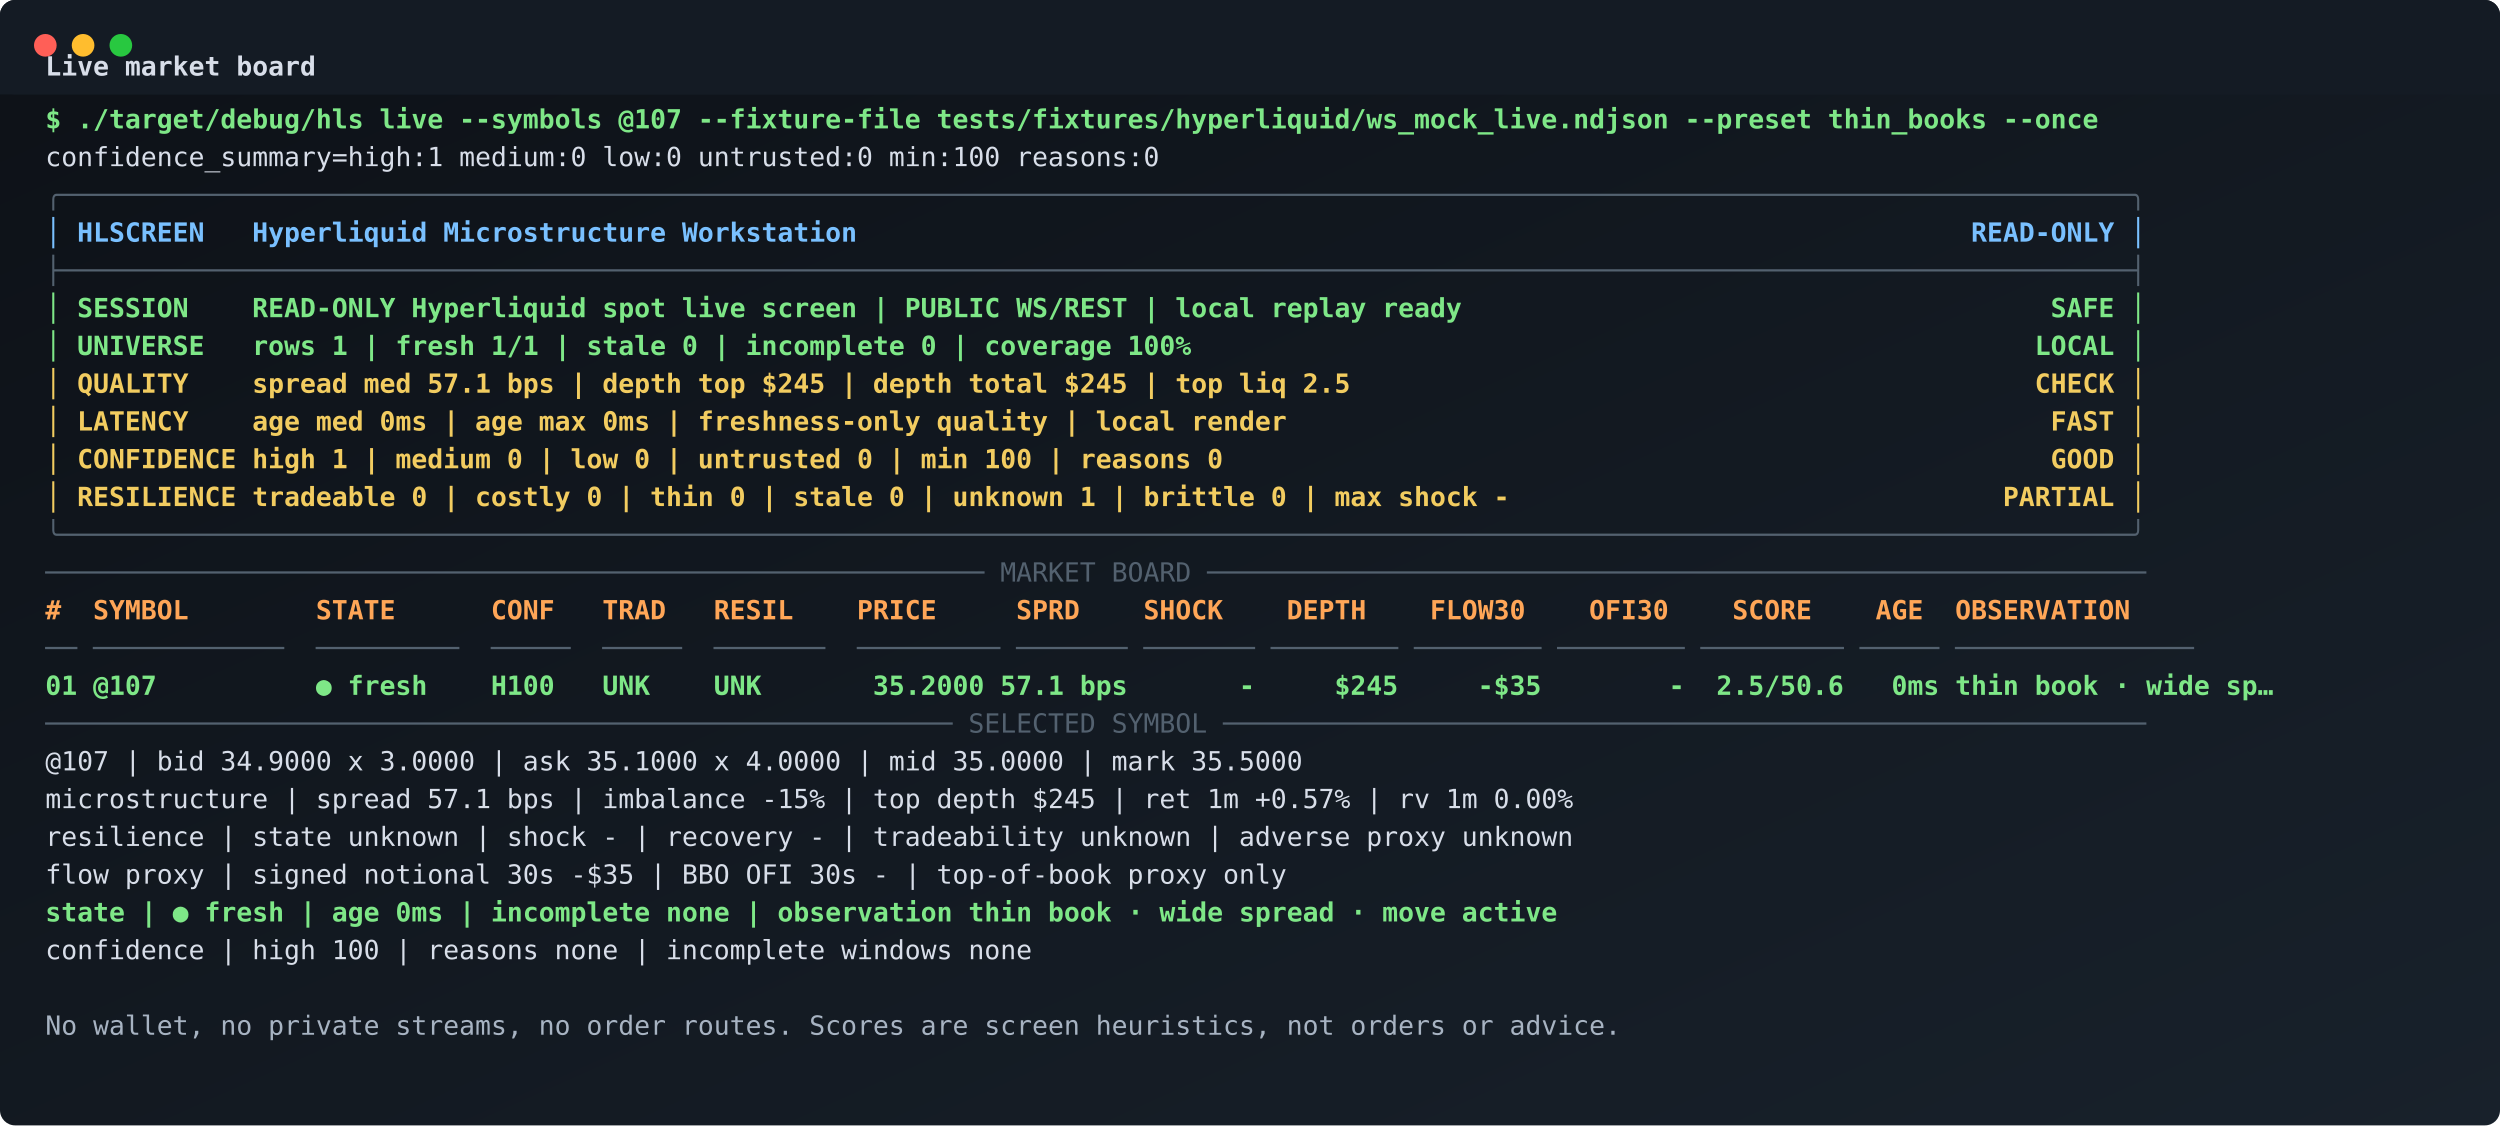
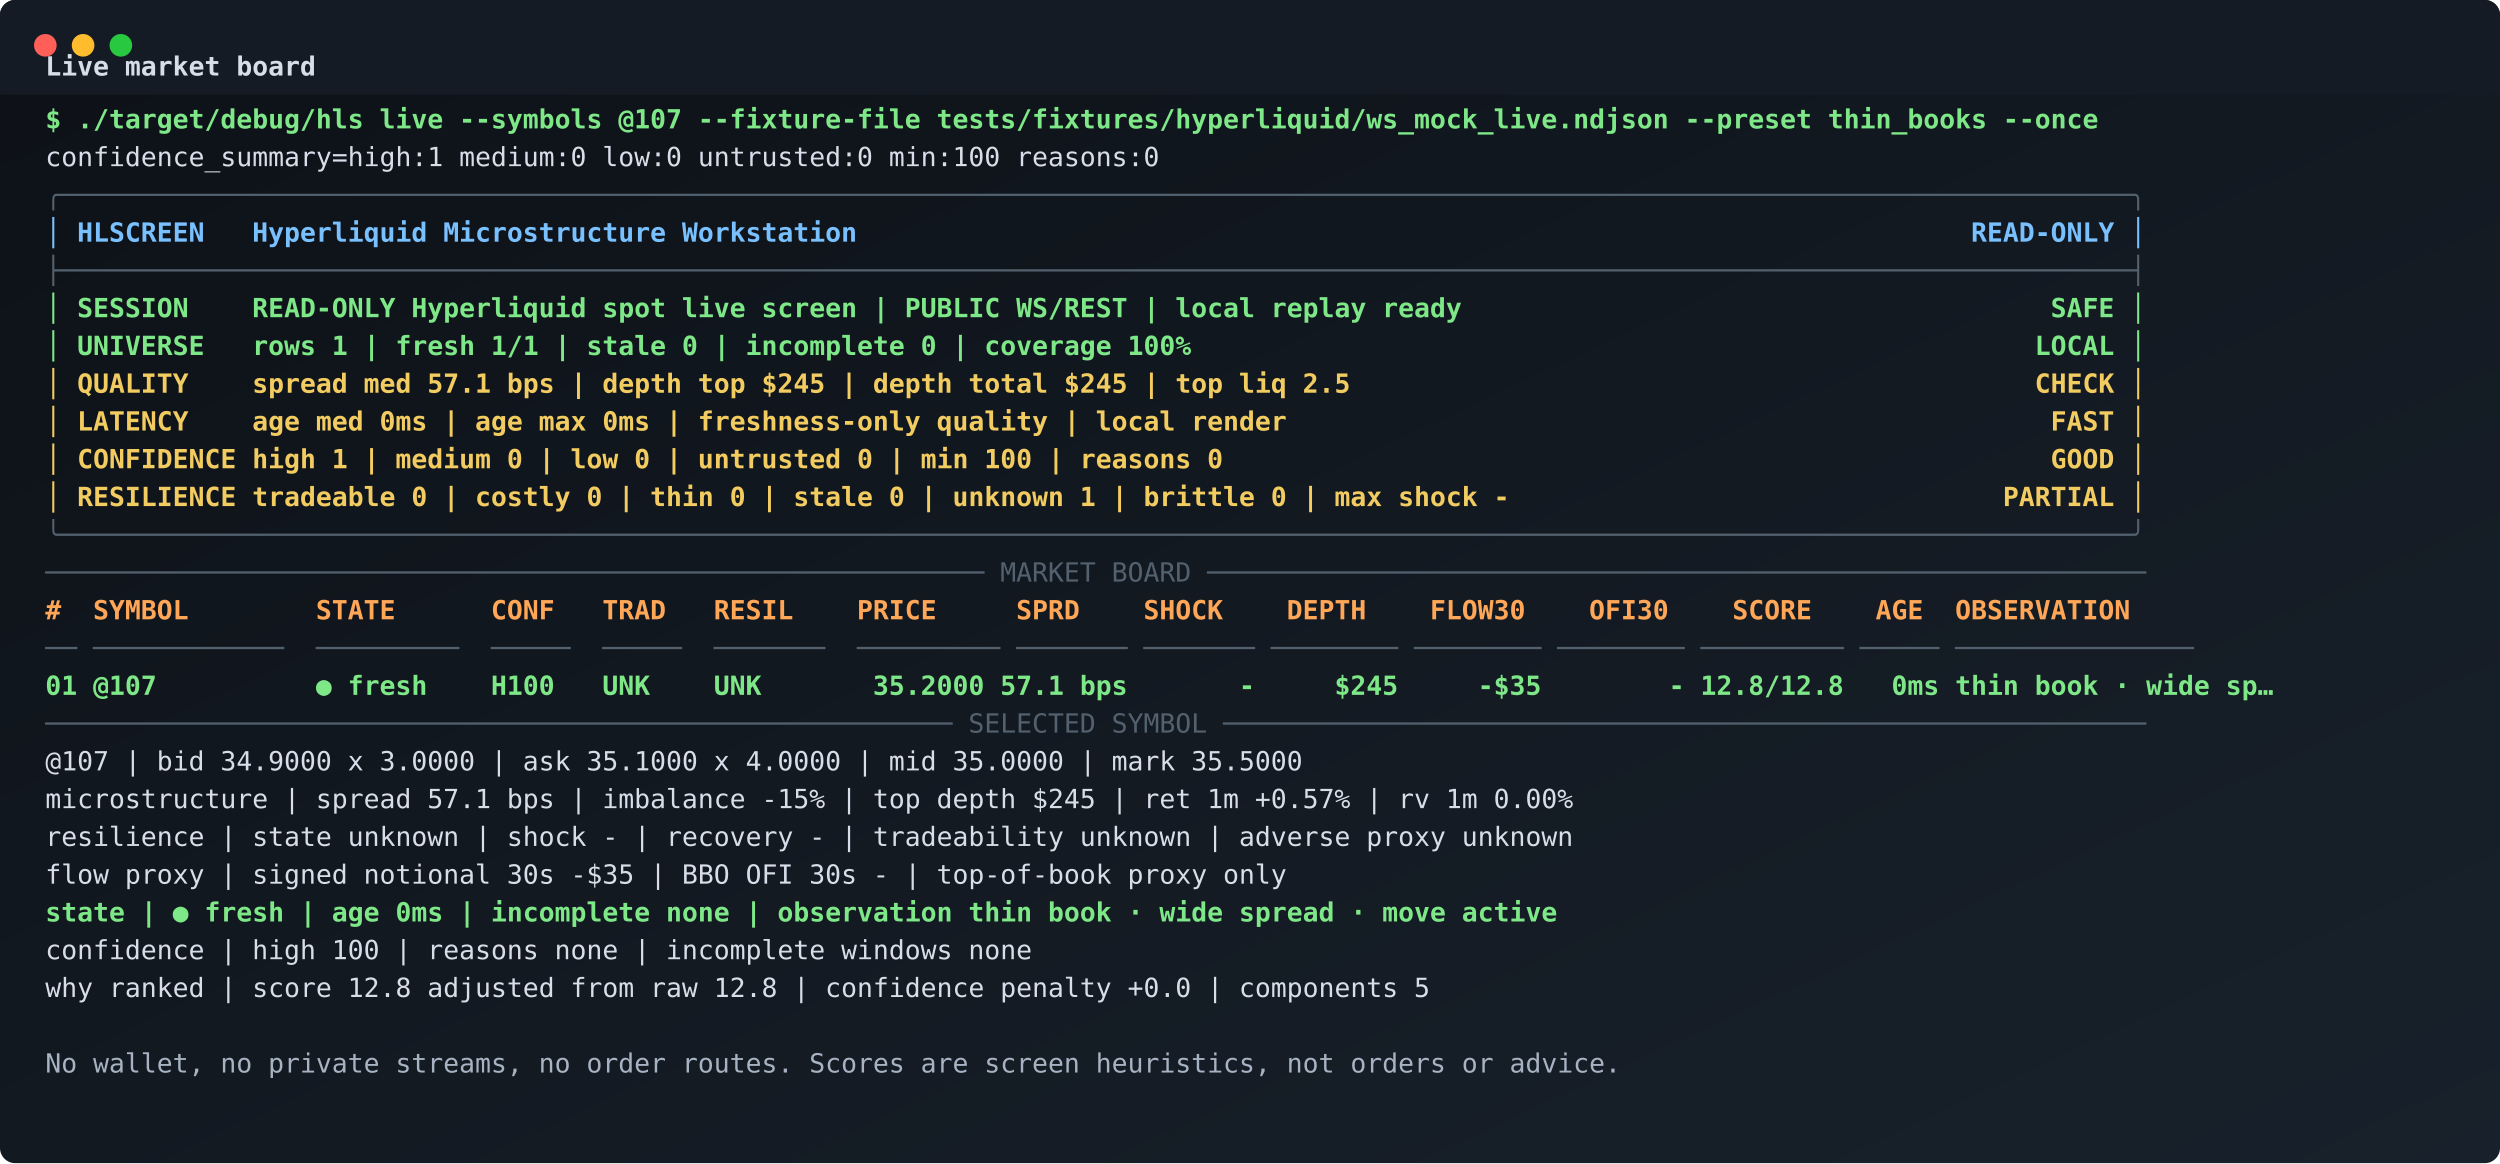
- <svg xmlns="http://www.w3.org/2000/svg" role="img" xml:space="preserve" aria-label="Live market board terminal screenshot" viewBox="0 0 1324 596" width="1324" height="596">
+ <svg xmlns="http://www.w3.org/2000/svg" role="img" xml:space="preserve" aria-label="Live market board terminal screenshot" viewBox="0 0 1324 616" width="1324" height="616">
  <defs>
    <linearGradient id="bg" x1="0" x2="1" y1="0" y2="1">
      <stop offset="0" stop-color="#0d1117" />
      <stop offset="1" stop-color="#18212b" />
    </linearGradient>
  </defs>
-   <rect width="1324" height="596" rx="8" fill="url(#bg)" />
+   <rect width="1324" height="616" rx="8" fill="url(#bg)" />
  <rect x="0" y="0" width="1324" height="50" rx="8" fill="#141b24" />
  <rect x="0" y="42" width="1324" height="8" fill="#141b24" />
  <circle cx="24" cy="24" r="6" fill="#ff5f57" />
  <circle cx="44" cy="24" r="6" fill="#ffbd2e" />
  <circle cx="64" cy="24" r="6" fill="#28c840" />
  <text x="24" y="40" fill="#d8dee9" font-family="ui-monospace, SFMono-Regular, Menlo, Consolas, monospace" font-size="14" font-weight="700">Live market board</text>
  <text x="24" y="68" fill="#7ee787" font-family="ui-monospace, SFMono-Regular, Menlo, Consolas, monospace" font-size="14" font-weight="700">$ ./target/debug/hls live --symbols @107 --fixture-file tests/fixtures/hyperliquid/ws_mock_live.ndjson --preset thin_books --once</text>
  <text x="24" y="88" fill="#d8dee9" font-family="ui-monospace, SFMono-Regular, Menlo, Consolas, monospace" font-size="14" font-weight="400">confidence_summary=high:1 medium:0 low:0 untrusted:0 min:100 reasons:0</text>
  <text x="24" y="108" fill="#53616f" font-family="ui-monospace, SFMono-Regular, Menlo, Consolas, monospace" font-size="14" font-weight="400">╭──────────────────────────────────────────────────────────────────────────────────────────────────────────────────────────────────╮</text>
  <text x="24" y="128" fill="#79c0ff" font-family="ui-monospace, SFMono-Regular, Menlo, Consolas, monospace" font-size="14" font-weight="700">│ HLSCREEN   Hyperliquid Microstructure Workstation                                                                      READ-ONLY │</text>
  <text x="24" y="148" fill="#53616f" font-family="ui-monospace, SFMono-Regular, Menlo, Consolas, monospace" font-size="14" font-weight="400">├──────────────────────────────────────────────────────────────────────────────────────────────────────────────────────────────────┤</text>
  <text x="24" y="168" fill="#7ee787" font-family="ui-monospace, SFMono-Regular, Menlo, Consolas, monospace" font-size="14" font-weight="700">│ SESSION    READ-ONLY Hyperliquid spot live screen | PUBLIC WS/REST | local replay ready                                     SAFE │</text>
  <text x="24" y="188" fill="#7ee787" font-family="ui-monospace, SFMono-Regular, Menlo, Consolas, monospace" font-size="14" font-weight="700">│ UNIVERSE   rows 1 | fresh 1/1 | stale 0 | incomplete 0 | coverage 100%                                                     LOCAL │</text>
  <text x="24" y="208" fill="#f2cc60" font-family="ui-monospace, SFMono-Regular, Menlo, Consolas, monospace" font-size="14" font-weight="700">│ QUALITY    spread med 57.1 bps | depth top $245 | depth total $245 | top liq 2.5                                           CHECK │</text>
  <text x="24" y="228" fill="#f2cc60" font-family="ui-monospace, SFMono-Regular, Menlo, Consolas, monospace" font-size="14" font-weight="700">│ LATENCY    age med 0ms | age max 0ms | freshness-only quality | local render                                                FAST │</text>
  <text x="24" y="248" fill="#f2cc60" font-family="ui-monospace, SFMono-Regular, Menlo, Consolas, monospace" font-size="14" font-weight="700">│ CONFIDENCE high 1 | medium 0 | low 0 | untrusted 0 | min 100 | reasons 0                                                    GOOD │</text>
  <text x="24" y="268" fill="#f2cc60" font-family="ui-monospace, SFMono-Regular, Menlo, Consolas, monospace" font-size="14" font-weight="700">│ RESILIENCE tradeable 0 | costly 0 | thin 0 | stale 0 | unknown 1 | brittle 0 | max shock -                               PARTIAL │</text>
  <text x="24" y="288" fill="#53616f" font-family="ui-monospace, SFMono-Regular, Menlo, Consolas, monospace" font-size="14" font-weight="400">╰──────────────────────────────────────────────────────────────────────────────────────────────────────────────────────────────────╯</text>
  <text x="24" y="308" fill="#53616f" font-family="ui-monospace, SFMono-Regular, Menlo, Consolas, monospace" font-size="14" font-weight="400">─────────────────────────────────────────────────────────── MARKET BOARD ───────────────────────────────────────────────────────────</text>
  <text x="24" y="328" fill="#ffa657" font-family="ui-monospace, SFMono-Regular, Menlo, Consolas, monospace" font-size="14" font-weight="700">#  SYMBOL        STATE      CONF   TRAD   RESIL    PRICE     SPRD    SHOCK    DEPTH    FLOW30    OFI30    SCORE    AGE  OBSERVATION</text>
  <text x="24" y="348" fill="#53616f" font-family="ui-monospace, SFMono-Regular, Menlo, Consolas, monospace" font-size="14" font-weight="400">── ────────────  ─────────  ─────  ─────  ───────  ───────── ─────── ─────── ──────── ──────── ──────── ───────── ───── ───────────────</text>
-   <text x="24" y="368" fill="#7ee787" font-family="ui-monospace, SFMono-Regular, Menlo, Consolas, monospace" font-size="14" font-weight="600">01 @107          ● fresh    H100   UNK    UNK       35.2000 57.1 bps       -     $245     -$35        -  2.5/50.6   0ms thin book · wide sp…</text>
+   <text x="24" y="368" fill="#7ee787" font-family="ui-monospace, SFMono-Regular, Menlo, Consolas, monospace" font-size="14" font-weight="600">01 @107          ● fresh    H100   UNK    UNK       35.2000 57.1 bps       -     $245     -$35        - 12.8/12.8   0ms thin book · wide sp…</text>
  <text x="24" y="388" fill="#53616f" font-family="ui-monospace, SFMono-Regular, Menlo, Consolas, monospace" font-size="14" font-weight="400">───────────────────────────────────────────────────────── SELECTED SYMBOL ──────────────────────────────────────────────────────────</text>
  <text x="24" y="408" fill="#d8dee9" font-family="ui-monospace, SFMono-Regular, Menlo, Consolas, monospace" font-size="14" font-weight="400">@107 | bid 34.9000 x 3.0000 | ask 35.1000 x 4.0000 | mid 35.0000 | mark 35.5000</text>
  <text x="24" y="428" fill="#d8dee9" font-family="ui-monospace, SFMono-Regular, Menlo, Consolas, monospace" font-size="14" font-weight="400">microstructure | spread 57.1 bps | imbalance -15% | top depth $245 | ret 1m +0.57% | rv 1m 0.00%</text>
  <text x="24" y="448" fill="#d8dee9" font-family="ui-monospace, SFMono-Regular, Menlo, Consolas, monospace" font-size="14" font-weight="400">resilience | state unknown | shock - | recovery - | tradeability unknown | adverse proxy unknown</text>
  <text x="24" y="468" fill="#d8dee9" font-family="ui-monospace, SFMono-Regular, Menlo, Consolas, monospace" font-size="14" font-weight="400">flow proxy | signed notional 30s -$35 | BBO OFI 30s - | top-of-book proxy only</text>
  <text x="24" y="488" fill="#7ee787" font-family="ui-monospace, SFMono-Regular, Menlo, Consolas, monospace" font-size="14" font-weight="600">state | ● fresh | age 0ms | incomplete none | observation thin book · wide spread · move active</text>
  <text x="24" y="508" fill="#d8dee9" font-family="ui-monospace, SFMono-Regular, Menlo, Consolas, monospace" font-size="14" font-weight="400">confidence | high 100 | reasons none | incomplete windows none</text>
-   <text x="24" y="528" fill="#d8dee9" font-family="ui-monospace, SFMono-Regular, Menlo, Consolas, monospace" font-size="14" font-weight="400" />
-   <text x="24" y="548" fill="#a7b3c2" font-family="ui-monospace, SFMono-Regular, Menlo, Consolas, monospace" font-size="14" font-weight="400">No wallet, no private streams, no order routes. Scores are screen heuristics, not orders or advice.</text>
+   <text x="24" y="528" fill="#d8dee9" font-family="ui-monospace, SFMono-Regular, Menlo, Consolas, monospace" font-size="14" font-weight="400">why ranked | score 12.8 adjusted from raw 12.8 | confidence penalty +0.0 | components 5</text>
+   <text x="24" y="548" fill="#d8dee9" font-family="ui-monospace, SFMono-Regular, Menlo, Consolas, monospace" font-size="14" font-weight="400" />
+   <text x="24" y="568" fill="#a7b3c2" font-family="ui-monospace, SFMono-Regular, Menlo, Consolas, monospace" font-size="14" font-weight="400">No wallet, no private streams, no order routes. Scores are screen heuristics, not orders or advice.</text>
</svg>
